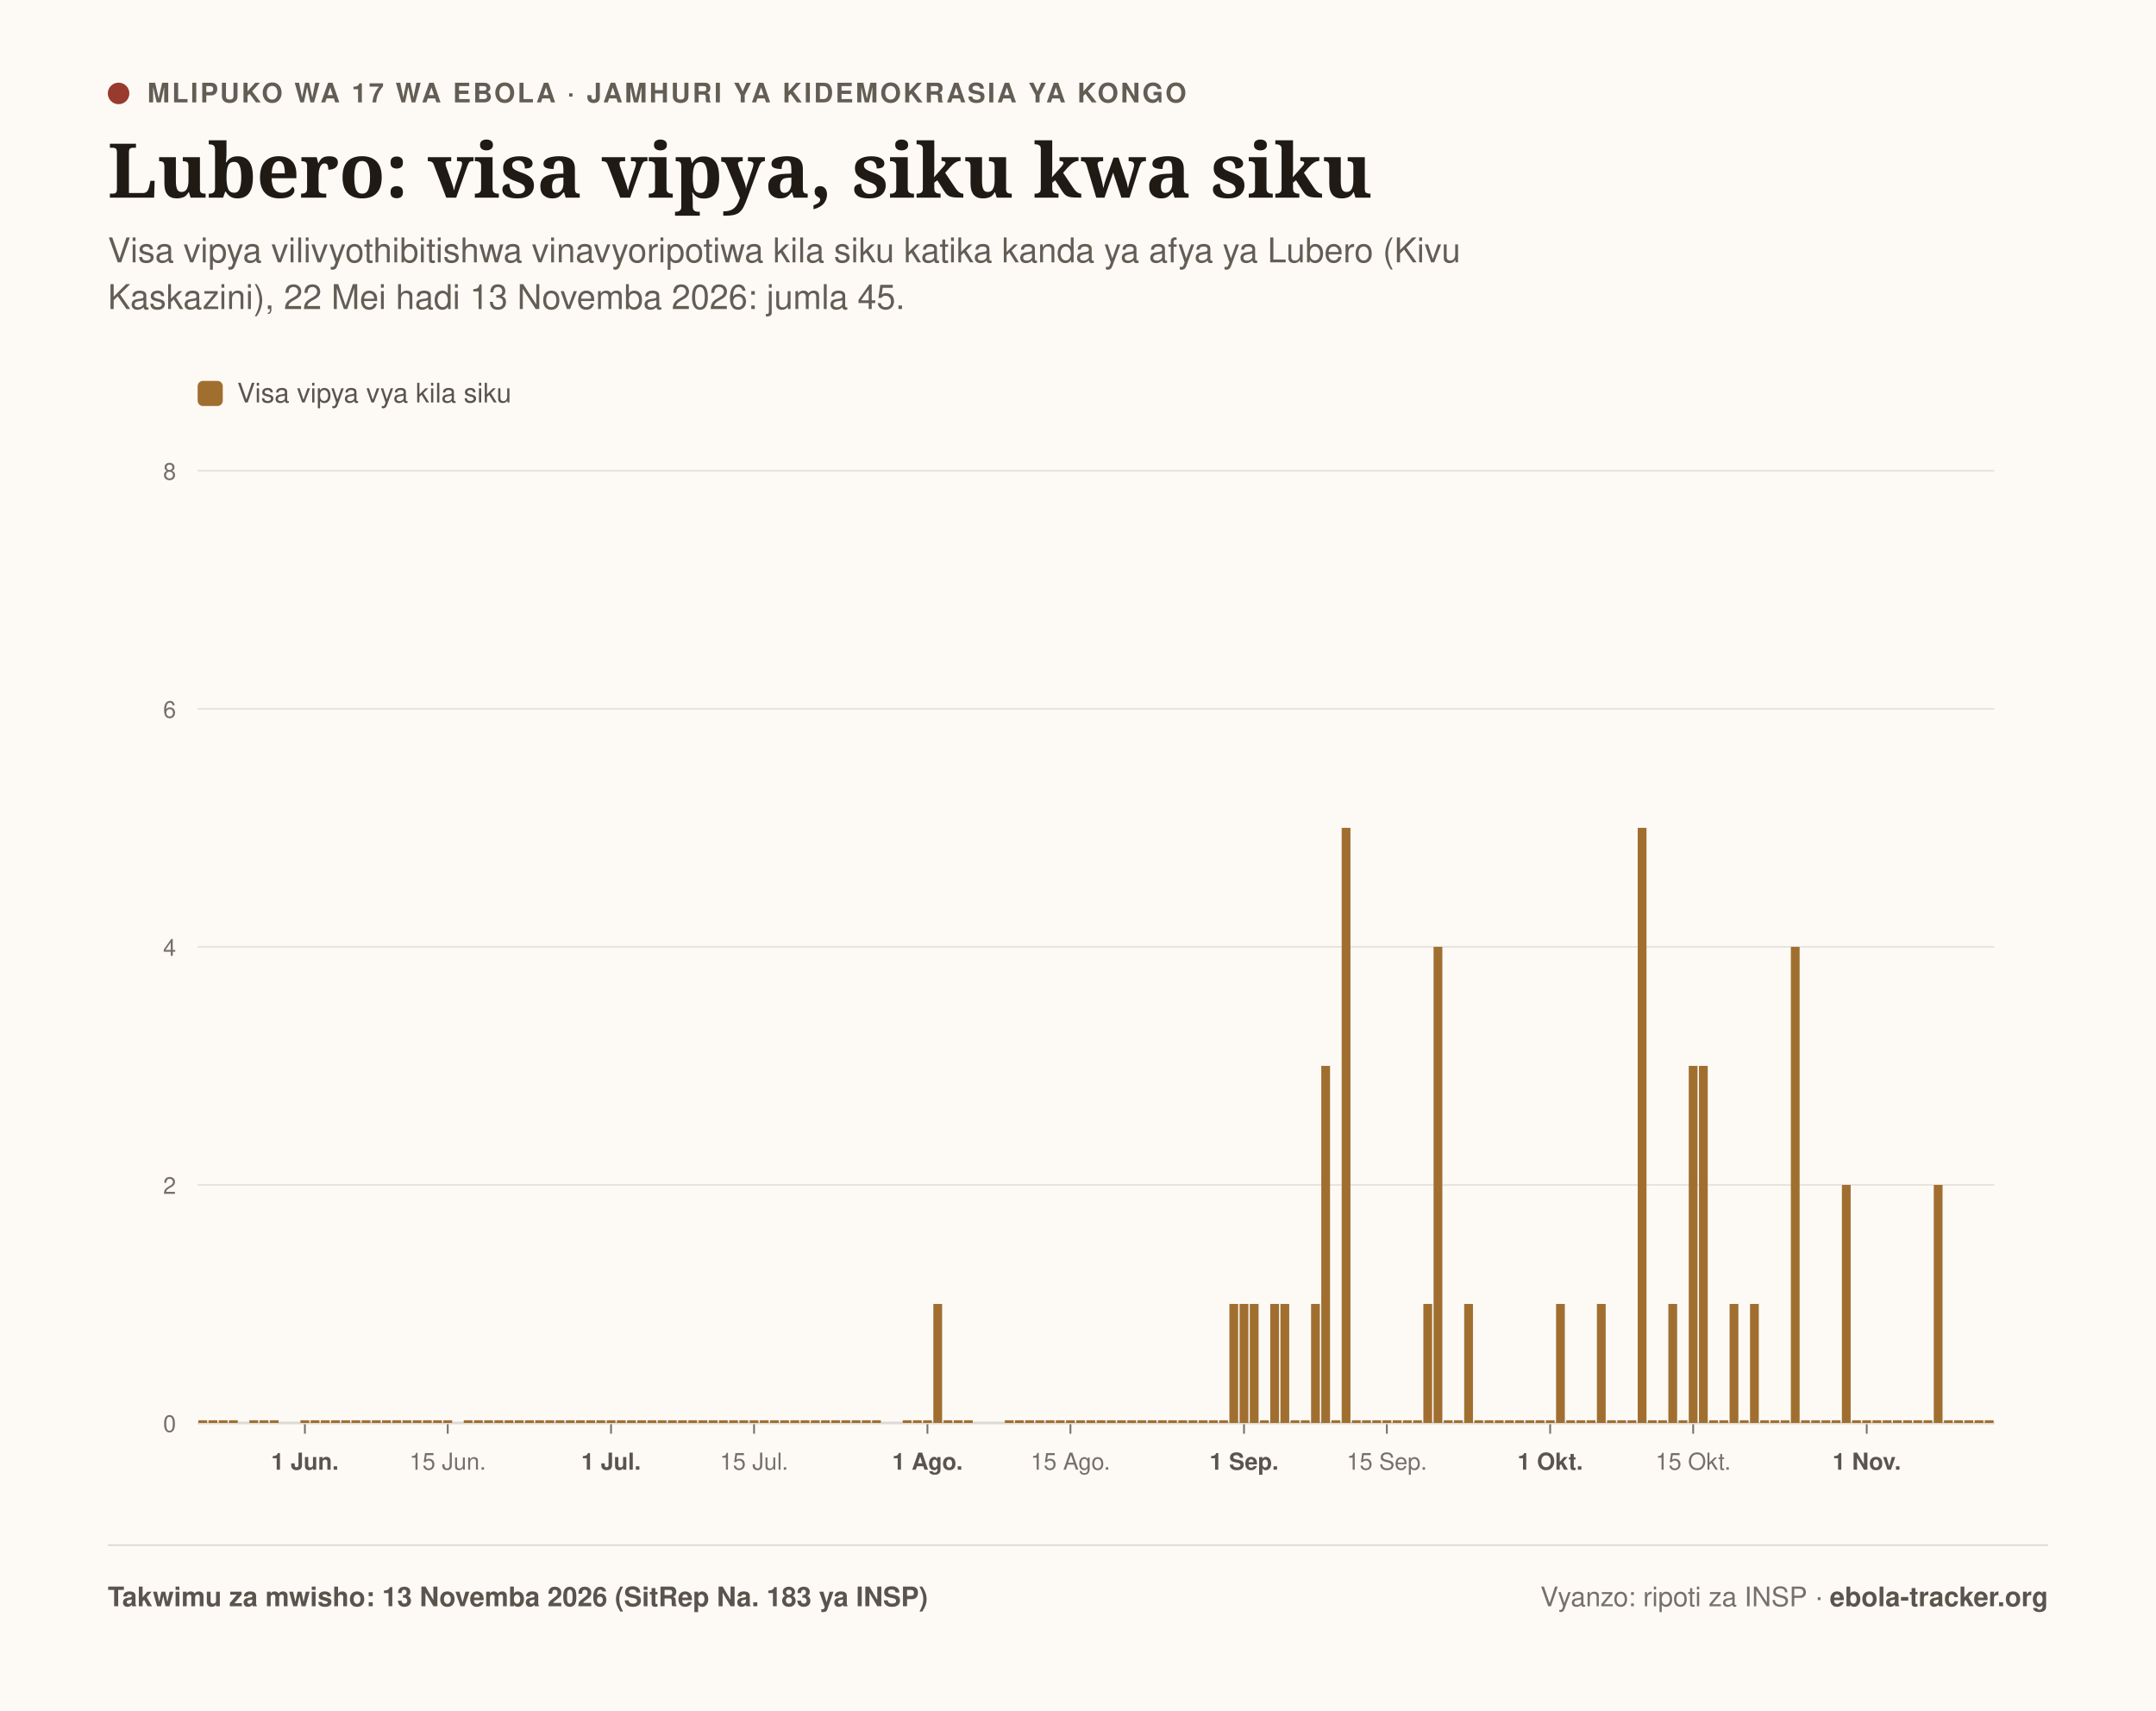
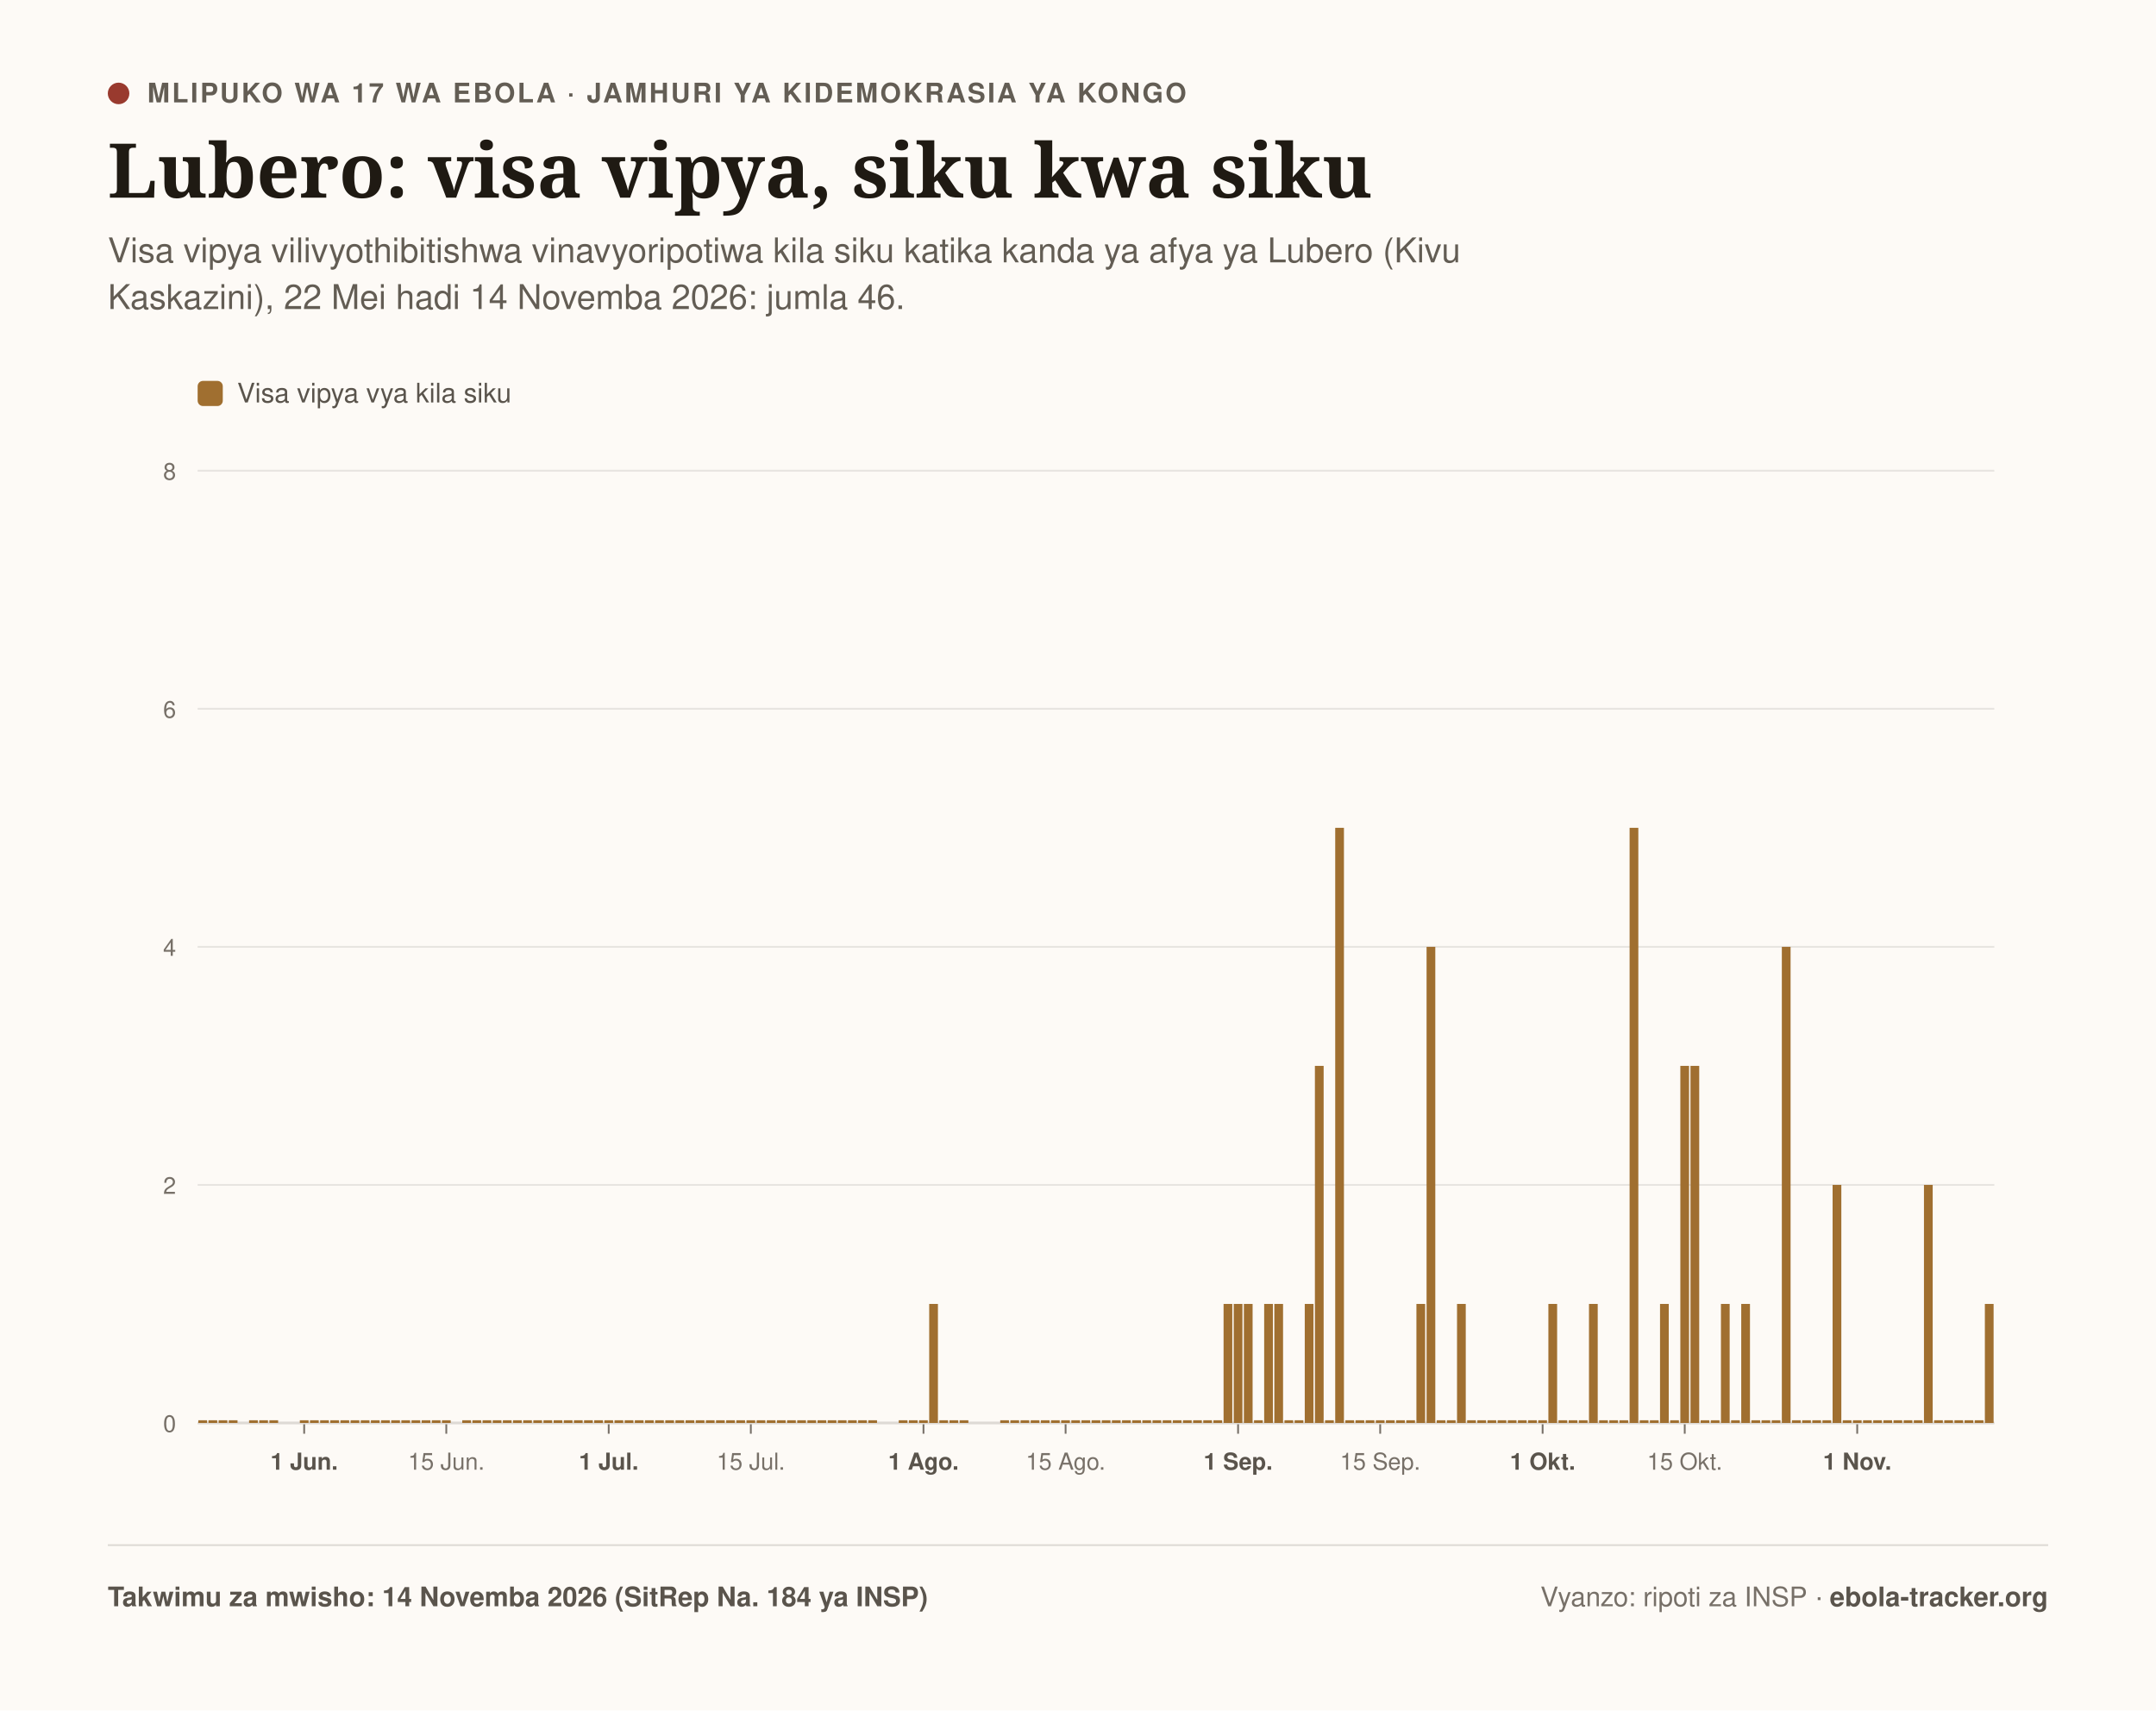
- <svg xmlns="http://www.w3.org/2000/svg" viewBox="0 0 1200 952" role="img" aria-label="Lubero: visa vipya, siku kwa siku. Visa vipya vilivyothibitishwa vinavyoripotiwa kila siku katika kanda ya afya ya Lubero (Kivu Kaskazini), 22 Mei hadi 13 Novemba 2026: jumla 45.">
+ <svg xmlns="http://www.w3.org/2000/svg" viewBox="0 0 1200 952" role="img" aria-label="Lubero: visa vipya, siku kwa siku. Visa vipya vilivyothibitishwa vinavyoripotiwa kila siku katika kanda ya afya ya Lubero (Kivu Kaskazini), 22 Mei hadi 14 Novemba 2026: jumla 46.">
  <rect width="1200" height="952" fill="#FDFAF6" />
  <circle cx="66" cy="52" r="6" fill="#993A2E" />
  <text x="82.0" y="57.0" font-family="'Public Sans',Helvetica,Arial,sans-serif" font-size="15" font-weight="700" fill="#635D54" text-anchor="start" letter-spacing=".08em">MLIPUKO WA 17 WA EBOLA · JAMHURI YA KIDEMOKRASIA YA KONGO</text>
  <text x="60.0" y="110.0" font-family="'Source Serif 4',Georgia,serif" font-size="42" font-weight="600" fill="#1F1A13" text-anchor="start">Lubero: visa vipya, siku kwa siku</text>
  <text x="60.0" y="146.0" font-family="'Public Sans',Helvetica,Arial,sans-serif" font-size="19" font-weight="400" fill="#635D54" text-anchor="start">Visa vipya vilivyothibitishwa vinavyoripotiwa kila siku katika kanda ya afya ya Lubero (Kivu</text>
-   <text x="60.0" y="172.0" font-family="'Public Sans',Helvetica,Arial,sans-serif" font-size="19" font-weight="400" fill="#635D54" text-anchor="start">Kaskazini), 22 Mei hadi 13 Novemba 2026: jumla 45.</text>
+   <text x="60.0" y="172.0" font-family="'Public Sans',Helvetica,Arial,sans-serif" font-size="19" font-weight="400" fill="#635D54" text-anchor="start">Kaskazini), 22 Mei hadi 14 Novemba 2026: jumla 46.</text>
  <rect x="110" y="212" width="14" height="14" rx="3" fill="#A06F30" />
  <text x="132.0" y="224.0" font-family="'Public Sans',Helvetica,Arial,sans-serif" font-size="15" font-weight="400" fill="#5A544C" text-anchor="start">Visa vipya vya kila siku</text>
  <line x1="110" x2="1110" y1="792.0" y2="792.0" stroke="#E7E4E0" />
  <text x="98.0" y="797.0" font-family="'Public Sans',Helvetica,Arial,sans-serif" font-size="13" font-weight="400" fill="#777068" text-anchor="end">0</text>
  <line x1="110" x2="1110" y1="659.5" y2="659.5" stroke="#E7E4E0" />
  <text x="98.0" y="664.5" font-family="'Public Sans',Helvetica,Arial,sans-serif" font-size="13" font-weight="400" fill="#777068" text-anchor="end">2</text>
  <line x1="110" x2="1110" y1="527.0" y2="527.0" stroke="#E7E4E0" />
  <text x="98.0" y="532.0" font-family="'Public Sans',Helvetica,Arial,sans-serif" font-size="13" font-weight="400" fill="#777068" text-anchor="end">4</text>
  <line x1="110" x2="1110" y1="394.5" y2="394.5" stroke="#E7E4E0" />
  <text x="98.0" y="399.5" font-family="'Public Sans',Helvetica,Arial,sans-serif" font-size="13" font-weight="400" fill="#777068" text-anchor="end">6</text>
  <line x1="110" x2="1110" y1="262.0" y2="262.0" stroke="#E7E4E0" />
  <text x="98.0" y="267.0" font-family="'Public Sans',Helvetica,Arial,sans-serif" font-size="13" font-weight="400" fill="#777068" text-anchor="end">8</text>
-   <line x1="169.7" x2="169.7" y1="792" y2="798" stroke="#777068" />
-   <text x="169.7" y="818.0" font-family="'Public Sans',Helvetica,Arial,sans-serif" font-size="13" font-weight="600" fill="#5A544C" text-anchor="middle">1 Jun.</text>
-   <line x1="249.2" x2="249.2" y1="792" y2="798" stroke="#777068" />
-   <text x="249.2" y="818.0" font-family="'Public Sans',Helvetica,Arial,sans-serif" font-size="13" font-weight="400" fill="#777068" text-anchor="middle">15 Jun.</text>
-   <line x1="340.1" x2="340.1" y1="792" y2="798" stroke="#777068" />
-   <text x="340.1" y="818.0" font-family="'Public Sans',Helvetica,Arial,sans-serif" font-size="13" font-weight="600" fill="#5A544C" text-anchor="middle">1 Jul.</text>
-   <line x1="419.7" x2="419.7" y1="792" y2="798" stroke="#777068" />
-   <text x="419.7" y="818.0" font-family="'Public Sans',Helvetica,Arial,sans-serif" font-size="13" font-weight="400" fill="#777068" text-anchor="middle">15 Jul.</text>
-   <line x1="516.2" x2="516.2" y1="792" y2="798" stroke="#777068" />
-   <text x="516.2" y="818.0" font-family="'Public Sans',Helvetica,Arial,sans-serif" font-size="13" font-weight="600" fill="#5A544C" text-anchor="middle">1 Ago.</text>
-   <line x1="595.8" x2="595.8" y1="792" y2="798" stroke="#777068" />
-   <text x="595.8" y="818.0" font-family="'Public Sans',Helvetica,Arial,sans-serif" font-size="13" font-weight="400" fill="#777068" text-anchor="middle">15 Ago.</text>
-   <line x1="692.4" x2="692.4" y1="792" y2="798" stroke="#777068" />
-   <text x="692.4" y="818.0" font-family="'Public Sans',Helvetica,Arial,sans-serif" font-size="13" font-weight="600" fill="#5A544C" text-anchor="middle">1 Sep.</text>
-   <line x1="771.9" x2="771.9" y1="792" y2="798" stroke="#777068" />
-   <text x="771.9" y="818.0" font-family="'Public Sans',Helvetica,Arial,sans-serif" font-size="13" font-weight="400" fill="#777068" text-anchor="middle">15 Sep.</text>
-   <line x1="862.8" x2="862.8" y1="792" y2="798" stroke="#777068" />
-   <text x="862.8" y="818.0" font-family="'Public Sans',Helvetica,Arial,sans-serif" font-size="13" font-weight="600" fill="#5A544C" text-anchor="middle">1 Okt.</text>
-   <line x1="942.4" x2="942.4" y1="792" y2="798" stroke="#777068" />
-   <text x="942.4" y="818.0" font-family="'Public Sans',Helvetica,Arial,sans-serif" font-size="13" font-weight="400" fill="#777068" text-anchor="middle">15 Okt.</text>
-   <line x1="1039.0" x2="1039.0" y1="792" y2="798" stroke="#777068" />
-   <text x="1039.0" y="818.0" font-family="'Public Sans',Helvetica,Arial,sans-serif" font-size="13" font-weight="600" fill="#5A544C" text-anchor="middle">1 Nov.</text>
+   <line x1="169.3" x2="169.3" y1="792" y2="798" stroke="#777068" />
+   <text x="169.3" y="818.0" font-family="'Public Sans',Helvetica,Arial,sans-serif" font-size="13" font-weight="600" fill="#5A544C" text-anchor="middle">1 Jun.</text>
+   <line x1="248.4" x2="248.4" y1="792" y2="798" stroke="#777068" />
+   <text x="248.4" y="818.0" font-family="'Public Sans',Helvetica,Arial,sans-serif" font-size="13" font-weight="400" fill="#777068" text-anchor="middle">15 Jun.</text>
+   <line x1="338.8" x2="338.8" y1="792" y2="798" stroke="#777068" />
+   <text x="338.8" y="818.0" font-family="'Public Sans',Helvetica,Arial,sans-serif" font-size="13" font-weight="600" fill="#5A544C" text-anchor="middle">1 Jul.</text>
+   <line x1="417.9" x2="417.9" y1="792" y2="798" stroke="#777068" />
+   <text x="417.9" y="818.0" font-family="'Public Sans',Helvetica,Arial,sans-serif" font-size="13" font-weight="400" fill="#777068" text-anchor="middle">15 Jul.</text>
+   <line x1="514.0" x2="514.0" y1="792" y2="798" stroke="#777068" />
+   <text x="514.0" y="818.0" font-family="'Public Sans',Helvetica,Arial,sans-serif" font-size="13" font-weight="600" fill="#5A544C" text-anchor="middle">1 Ago.</text>
+   <line x1="593.1" x2="593.1" y1="792" y2="798" stroke="#777068" />
+   <text x="593.1" y="818.0" font-family="'Public Sans',Helvetica,Arial,sans-serif" font-size="13" font-weight="400" fill="#777068" text-anchor="middle">15 Ago.</text>
+   <line x1="689.1" x2="689.1" y1="792" y2="798" stroke="#777068" />
+   <text x="689.1" y="818.0" font-family="'Public Sans',Helvetica,Arial,sans-serif" font-size="13" font-weight="600" fill="#5A544C" text-anchor="middle">1 Sep.</text>
+   <line x1="768.2" x2="768.2" y1="792" y2="798" stroke="#777068" />
+   <text x="768.2" y="818.0" font-family="'Public Sans',Helvetica,Arial,sans-serif" font-size="13" font-weight="400" fill="#777068" text-anchor="middle">15 Sep.</text>
+   <line x1="858.6" x2="858.6" y1="792" y2="798" stroke="#777068" />
+   <text x="858.6" y="818.0" font-family="'Public Sans',Helvetica,Arial,sans-serif" font-size="13" font-weight="600" fill="#5A544C" text-anchor="middle">1 Okt.</text>
+   <line x1="937.7" x2="937.7" y1="792" y2="798" stroke="#777068" />
+   <text x="937.7" y="818.0" font-family="'Public Sans',Helvetica,Arial,sans-serif" font-size="13" font-weight="400" fill="#777068" text-anchor="middle">15 Okt.</text>
+   <line x1="1033.7" x2="1033.7" y1="792" y2="798" stroke="#777068" />
+   <text x="1033.7" y="818.0" font-family="'Public Sans',Helvetica,Arial,sans-serif" font-size="13" font-weight="600" fill="#5A544C" text-anchor="middle">1 Nov.</text>
  <line x1="110" x2="1110" y1="792" y2="792" stroke="#DEDAD5" stroke-width="1.5" />
-   <rect x="110.40" y="790.50" width="4.89" height="1.50" fill="#A06F30" />
-   <rect x="116.08" y="790.50" width="4.89" height="1.50" fill="#A06F30" />
-   <rect x="121.76" y="790.50" width="4.89" height="1.50" fill="#A06F30" />
-   <rect x="127.44" y="790.50" width="4.89" height="1.50" fill="#A06F30" />
-   <rect x="138.81" y="790.50" width="4.89" height="1.50" fill="#A06F30" />
-   <rect x="144.49" y="790.50" width="4.89" height="1.50" fill="#A06F30" />
-   <rect x="150.17" y="790.50" width="4.89" height="1.50" fill="#A06F30" />
-   <rect x="167.22" y="790.50" width="4.89" height="1.50" fill="#A06F30" />
-   <rect x="172.90" y="790.50" width="4.89" height="1.50" fill="#A06F30" />
-   <rect x="178.58" y="790.50" width="4.89" height="1.50" fill="#A06F30" />
-   <rect x="184.26" y="790.50" width="4.89" height="1.50" fill="#A06F30" />
-   <rect x="189.94" y="790.50" width="4.89" height="1.50" fill="#A06F30" />
-   <rect x="195.62" y="790.50" width="4.89" height="1.50" fill="#A06F30" />
-   <rect x="201.31" y="790.50" width="4.89" height="1.50" fill="#A06F30" />
-   <rect x="206.99" y="790.50" width="4.89" height="1.50" fill="#A06F30" />
-   <rect x="212.67" y="790.50" width="4.89" height="1.50" fill="#A06F30" />
-   <rect x="218.35" y="790.50" width="4.89" height="1.50" fill="#A06F30" />
-   <rect x="224.03" y="790.50" width="4.89" height="1.50" fill="#A06F30" />
-   <rect x="229.72" y="790.50" width="4.89" height="1.50" fill="#A06F30" />
-   <rect x="235.40" y="790.50" width="4.89" height="1.50" fill="#A06F30" />
-   <rect x="241.08" y="790.50" width="4.89" height="1.50" fill="#A06F30" />
-   <rect x="246.76" y="790.50" width="4.89" height="1.50" fill="#A06F30" />
-   <rect x="258.12" y="790.50" width="4.89" height="1.50" fill="#A06F30" />
-   <rect x="263.81" y="790.50" width="4.89" height="1.50" fill="#A06F30" />
-   <rect x="269.49" y="790.50" width="4.89" height="1.50" fill="#A06F30" />
-   <rect x="275.17" y="790.50" width="4.89" height="1.50" fill="#A06F30" />
-   <rect x="280.85" y="790.50" width="4.89" height="1.50" fill="#A06F30" />
-   <rect x="286.53" y="790.50" width="4.89" height="1.50" fill="#A06F30" />
-   <rect x="292.22" y="790.50" width="4.89" height="1.50" fill="#A06F30" />
-   <rect x="297.90" y="790.50" width="4.89" height="1.50" fill="#A06F30" />
-   <rect x="303.58" y="790.50" width="4.89" height="1.50" fill="#A06F30" />
-   <rect x="309.26" y="790.50" width="4.89" height="1.50" fill="#A06F30" />
-   <rect x="314.94" y="790.50" width="4.89" height="1.50" fill="#A06F30" />
-   <rect x="320.62" y="790.50" width="4.89" height="1.50" fill="#A06F30" />
-   <rect x="326.31" y="790.50" width="4.89" height="1.50" fill="#A06F30" />
-   <rect x="331.99" y="790.50" width="4.89" height="1.50" fill="#A06F30" />
-   <rect x="337.67" y="790.50" width="4.89" height="1.50" fill="#A06F30" />
-   <rect x="343.35" y="790.50" width="4.89" height="1.50" fill="#A06F30" />
-   <rect x="349.03" y="790.50" width="4.89" height="1.50" fill="#A06F30" />
-   <rect x="354.72" y="790.50" width="4.89" height="1.50" fill="#A06F30" />
-   <rect x="360.40" y="790.50" width="4.89" height="1.50" fill="#A06F30" />
-   <rect x="366.08" y="790.50" width="4.89" height="1.50" fill="#A06F30" />
-   <rect x="371.76" y="790.50" width="4.89" height="1.50" fill="#A06F30" />
-   <rect x="377.44" y="790.50" width="4.89" height="1.50" fill="#A06F30" />
-   <rect x="383.12" y="790.50" width="4.89" height="1.50" fill="#A06F30" />
-   <rect x="388.81" y="790.50" width="4.89" height="1.50" fill="#A06F30" />
-   <rect x="394.49" y="790.50" width="4.89" height="1.50" fill="#A06F30" />
-   <rect x="400.17" y="790.50" width="4.89" height="1.50" fill="#A06F30" />
-   <rect x="405.85" y="790.50" width="4.89" height="1.50" fill="#A06F30" />
-   <rect x="411.53" y="790.50" width="4.89" height="1.50" fill="#A06F30" />
-   <rect x="417.22" y="790.50" width="4.89" height="1.50" fill="#A06F30" />
-   <rect x="422.90" y="790.50" width="4.89" height="1.50" fill="#A06F30" />
-   <rect x="428.58" y="790.50" width="4.89" height="1.50" fill="#A06F30" />
-   <rect x="434.26" y="790.50" width="4.89" height="1.50" fill="#A06F30" />
-   <rect x="439.94" y="790.50" width="4.89" height="1.50" fill="#A06F30" />
-   <rect x="445.62" y="790.50" width="4.89" height="1.50" fill="#A06F30" />
-   <rect x="451.31" y="790.50" width="4.89" height="1.50" fill="#A06F30" />
-   <rect x="456.99" y="790.50" width="4.89" height="1.50" fill="#A06F30" />
-   <rect x="462.67" y="790.50" width="4.89" height="1.50" fill="#A06F30" />
-   <rect x="468.35" y="790.50" width="4.89" height="1.50" fill="#A06F30" />
-   <rect x="474.03" y="790.50" width="4.89" height="1.50" fill="#A06F30" />
-   <rect x="479.72" y="790.50" width="4.89" height="1.50" fill="#A06F30" />
-   <rect x="485.40" y="790.50" width="4.89" height="1.50" fill="#A06F30" />
-   <rect x="502.44" y="790.50" width="4.89" height="1.50" fill="#A06F30" />
-   <rect x="508.12" y="790.50" width="4.89" height="1.50" fill="#A06F30" />
-   <rect x="513.81" y="790.50" width="4.89" height="1.50" fill="#A06F30" />
-   <rect x="519.49" y="725.75" width="4.89" height="66.25" fill="#A06F30" />
-   <rect x="525.17" y="790.50" width="4.89" height="1.50" fill="#A06F30" />
-   <rect x="530.85" y="790.50" width="4.89" height="1.50" fill="#A06F30" />
-   <rect x="536.53" y="790.50" width="4.89" height="1.50" fill="#A06F30" />
-   <rect x="559.26" y="790.50" width="4.89" height="1.50" fill="#A06F30" />
-   <rect x="564.94" y="790.50" width="4.89" height="1.50" fill="#A06F30" />
-   <rect x="570.62" y="790.50" width="4.89" height="1.50" fill="#A06F30" />
-   <rect x="576.31" y="790.50" width="4.89" height="1.50" fill="#A06F30" />
-   <rect x="581.99" y="790.50" width="4.89" height="1.50" fill="#A06F30" />
-   <rect x="587.67" y="790.50" width="4.89" height="1.50" fill="#A06F30" />
-   <rect x="593.35" y="790.50" width="4.89" height="1.50" fill="#A06F30" />
-   <rect x="599.03" y="790.50" width="4.89" height="1.50" fill="#A06F30" />
-   <rect x="604.72" y="790.50" width="4.89" height="1.50" fill="#A06F30" />
-   <rect x="610.40" y="790.50" width="4.89" height="1.50" fill="#A06F30" />
-   <rect x="616.08" y="790.50" width="4.89" height="1.50" fill="#A06F30" />
-   <rect x="621.76" y="790.50" width="4.89" height="1.50" fill="#A06F30" />
-   <rect x="627.44" y="790.50" width="4.89" height="1.50" fill="#A06F30" />
-   <rect x="633.12" y="790.50" width="4.89" height="1.50" fill="#A06F30" />
-   <rect x="638.81" y="790.50" width="4.89" height="1.50" fill="#A06F30" />
-   <rect x="644.49" y="790.50" width="4.89" height="1.50" fill="#A06F30" />
-   <rect x="650.17" y="790.50" width="4.89" height="1.50" fill="#A06F30" />
-   <rect x="655.85" y="790.50" width="4.89" height="1.50" fill="#A06F30" />
-   <rect x="661.53" y="790.50" width="4.89" height="1.50" fill="#A06F30" />
-   <rect x="667.22" y="790.50" width="4.89" height="1.50" fill="#A06F30" />
-   <rect x="672.90" y="790.50" width="4.89" height="1.50" fill="#A06F30" />
-   <rect x="678.58" y="790.50" width="4.89" height="1.50" fill="#A06F30" />
-   <rect x="684.26" y="725.75" width="4.89" height="66.25" fill="#A06F30" />
-   <rect x="689.94" y="725.75" width="4.89" height="66.25" fill="#A06F30" />
-   <rect x="695.62" y="725.75" width="4.89" height="66.25" fill="#A06F30" />
-   <rect x="701.31" y="790.50" width="4.89" height="1.50" fill="#A06F30" />
-   <rect x="706.99" y="725.75" width="4.89" height="66.25" fill="#A06F30" />
-   <rect x="712.67" y="725.75" width="4.89" height="66.25" fill="#A06F30" />
-   <rect x="718.35" y="790.50" width="4.89" height="1.50" fill="#A06F30" />
-   <rect x="724.03" y="790.50" width="4.89" height="1.50" fill="#A06F30" />
-   <rect x="729.72" y="725.75" width="4.89" height="66.25" fill="#A06F30" />
-   <rect x="735.40" y="593.25" width="4.89" height="198.75" fill="#A06F30" />
-   <rect x="741.08" y="790.50" width="4.89" height="1.50" fill="#A06F30" />
-   <rect x="746.76" y="460.75" width="4.89" height="331.25" fill="#A06F30" />
-   <rect x="752.44" y="790.50" width="4.89" height="1.50" fill="#A06F30" />
-   <rect x="758.12" y="790.50" width="4.89" height="1.50" fill="#A06F30" />
-   <rect x="763.81" y="790.50" width="4.89" height="1.50" fill="#A06F30" />
-   <rect x="769.49" y="790.50" width="4.89" height="1.50" fill="#A06F30" />
-   <rect x="775.17" y="790.50" width="4.89" height="1.50" fill="#A06F30" />
-   <rect x="780.85" y="790.50" width="4.89" height="1.50" fill="#A06F30" />
-   <rect x="786.53" y="790.50" width="4.89" height="1.50" fill="#A06F30" />
-   <rect x="792.22" y="725.75" width="4.89" height="66.25" fill="#A06F30" />
-   <rect x="797.90" y="527.00" width="4.89" height="265.00" fill="#A06F30" />
-   <rect x="803.58" y="790.50" width="4.89" height="1.50" fill="#A06F30" />
-   <rect x="809.26" y="790.50" width="4.89" height="1.50" fill="#A06F30" />
-   <rect x="814.94" y="725.75" width="4.89" height="66.25" fill="#A06F30" />
-   <rect x="820.62" y="790.50" width="4.89" height="1.50" fill="#A06F30" />
-   <rect x="826.31" y="790.50" width="4.89" height="1.50" fill="#A06F30" />
-   <rect x="831.99" y="790.50" width="4.89" height="1.50" fill="#A06F30" />
-   <rect x="837.67" y="790.50" width="4.89" height="1.50" fill="#A06F30" />
-   <rect x="843.35" y="790.50" width="4.89" height="1.50" fill="#A06F30" />
-   <rect x="849.03" y="790.50" width="4.89" height="1.50" fill="#A06F30" />
-   <rect x="854.72" y="790.50" width="4.89" height="1.50" fill="#A06F30" />
-   <rect x="860.40" y="790.50" width="4.89" height="1.50" fill="#A06F30" />
-   <rect x="866.08" y="725.75" width="4.89" height="66.25" fill="#A06F30" />
-   <rect x="871.76" y="790.50" width="4.89" height="1.50" fill="#A06F30" />
-   <rect x="877.44" y="790.50" width="4.89" height="1.50" fill="#A06F30" />
-   <rect x="883.12" y="790.50" width="4.89" height="1.50" fill="#A06F30" />
-   <rect x="888.81" y="725.75" width="4.89" height="66.25" fill="#A06F30" />
-   <rect x="894.49" y="790.50" width="4.89" height="1.50" fill="#A06F30" />
-   <rect x="900.17" y="790.50" width="4.89" height="1.50" fill="#A06F30" />
-   <rect x="905.85" y="790.50" width="4.89" height="1.50" fill="#A06F30" />
-   <rect x="911.53" y="460.75" width="4.89" height="331.25" fill="#A06F30" />
-   <rect x="917.22" y="790.50" width="4.89" height="1.50" fill="#A06F30" />
-   <rect x="922.90" y="790.50" width="4.89" height="1.50" fill="#A06F30" />
-   <rect x="928.58" y="725.75" width="4.89" height="66.25" fill="#A06F30" />
-   <rect x="934.26" y="790.50" width="4.89" height="1.50" fill="#A06F30" />
-   <rect x="939.94" y="593.25" width="4.89" height="198.75" fill="#A06F30" />
-   <rect x="945.62" y="593.25" width="4.89" height="198.75" fill="#A06F30" />
-   <rect x="951.31" y="790.50" width="4.89" height="1.50" fill="#A06F30" />
-   <rect x="956.99" y="790.50" width="4.89" height="1.50" fill="#A06F30" />
-   <rect x="962.67" y="725.75" width="4.89" height="66.25" fill="#A06F30" />
-   <rect x="968.35" y="790.50" width="4.89" height="1.50" fill="#A06F30" />
-   <rect x="974.03" y="725.75" width="4.89" height="66.25" fill="#A06F30" />
-   <rect x="979.72" y="790.50" width="4.89" height="1.50" fill="#A06F30" />
-   <rect x="985.40" y="790.50" width="4.89" height="1.50" fill="#A06F30" />
-   <rect x="991.08" y="790.50" width="4.89" height="1.50" fill="#A06F30" />
-   <rect x="996.76" y="527.00" width="4.89" height="265.00" fill="#A06F30" />
-   <rect x="1002.44" y="790.50" width="4.89" height="1.50" fill="#A06F30" />
-   <rect x="1008.12" y="790.50" width="4.89" height="1.50" fill="#A06F30" />
-   <rect x="1013.81" y="790.50" width="4.89" height="1.50" fill="#A06F30" />
-   <rect x="1019.49" y="790.50" width="4.89" height="1.50" fill="#A06F30" />
-   <rect x="1025.17" y="659.50" width="4.89" height="132.50" fill="#A06F30" />
-   <rect x="1030.85" y="790.50" width="4.89" height="1.50" fill="#A06F30" />
-   <rect x="1036.53" y="790.50" width="4.89" height="1.50" fill="#A06F30" />
-   <rect x="1042.22" y="790.50" width="4.89" height="1.50" fill="#A06F30" />
-   <rect x="1047.90" y="790.50" width="4.89" height="1.50" fill="#A06F30" />
-   <rect x="1053.58" y="790.50" width="4.89" height="1.50" fill="#A06F30" />
-   <rect x="1059.26" y="790.50" width="4.89" height="1.50" fill="#A06F30" />
-   <rect x="1064.94" y="790.50" width="4.89" height="1.50" fill="#A06F30" />
-   <rect x="1070.62" y="790.50" width="4.89" height="1.50" fill="#A06F30" />
-   <rect x="1076.31" y="659.50" width="4.89" height="132.50" fill="#A06F30" />
-   <rect x="1081.99" y="790.50" width="4.89" height="1.50" fill="#A06F30" />
-   <rect x="1087.67" y="790.50" width="4.89" height="1.50" fill="#A06F30" />
-   <rect x="1093.35" y="790.50" width="4.89" height="1.50" fill="#A06F30" />
-   <rect x="1099.03" y="790.50" width="4.89" height="1.50" fill="#A06F30" />
-   <rect x="1104.72" y="790.50" width="4.89" height="1.50" fill="#A06F30" />
+   <rect x="110.40" y="790.50" width="4.86" height="1.50" fill="#A06F30" />
+   <rect x="116.05" y="790.50" width="4.86" height="1.50" fill="#A06F30" />
+   <rect x="121.69" y="790.50" width="4.86" height="1.50" fill="#A06F30" />
+   <rect x="127.34" y="790.50" width="4.86" height="1.50" fill="#A06F30" />
+   <rect x="138.64" y="790.50" width="4.86" height="1.50" fill="#A06F30" />
+   <rect x="144.29" y="790.50" width="4.86" height="1.50" fill="#A06F30" />
+   <rect x="149.94" y="790.50" width="4.86" height="1.50" fill="#A06F30" />
+   <rect x="166.89" y="790.50" width="4.86" height="1.50" fill="#A06F30" />
+   <rect x="172.54" y="790.50" width="4.86" height="1.50" fill="#A06F30" />
+   <rect x="178.19" y="790.50" width="4.86" height="1.50" fill="#A06F30" />
+   <rect x="183.84" y="790.50" width="4.86" height="1.50" fill="#A06F30" />
+   <rect x="189.49" y="790.50" width="4.86" height="1.50" fill="#A06F30" />
+   <rect x="195.14" y="790.50" width="4.86" height="1.50" fill="#A06F30" />
+   <rect x="200.79" y="790.50" width="4.86" height="1.50" fill="#A06F30" />
+   <rect x="206.44" y="790.50" width="4.86" height="1.50" fill="#A06F30" />
+   <rect x="212.09" y="790.50" width="4.86" height="1.50" fill="#A06F30" />
+   <rect x="217.74" y="790.50" width="4.86" height="1.50" fill="#A06F30" />
+   <rect x="223.39" y="790.50" width="4.86" height="1.50" fill="#A06F30" />
+   <rect x="229.04" y="790.50" width="4.86" height="1.50" fill="#A06F30" />
+   <rect x="234.69" y="790.50" width="4.86" height="1.50" fill="#A06F30" />
+   <rect x="240.34" y="790.50" width="4.86" height="1.50" fill="#A06F30" />
+   <rect x="245.99" y="790.50" width="4.86" height="1.50" fill="#A06F30" />
+   <rect x="257.29" y="790.50" width="4.86" height="1.50" fill="#A06F30" />
+   <rect x="262.94" y="790.50" width="4.86" height="1.50" fill="#A06F30" />
+   <rect x="268.59" y="790.50" width="4.86" height="1.50" fill="#A06F30" />
+   <rect x="274.24" y="790.50" width="4.86" height="1.50" fill="#A06F30" />
+   <rect x="279.89" y="790.50" width="4.86" height="1.50" fill="#A06F30" />
+   <rect x="285.54" y="790.50" width="4.86" height="1.50" fill="#A06F30" />
+   <rect x="291.19" y="790.50" width="4.86" height="1.50" fill="#A06F30" />
+   <rect x="296.84" y="790.50" width="4.86" height="1.50" fill="#A06F30" />
+   <rect x="302.49" y="790.50" width="4.86" height="1.50" fill="#A06F30" />
+   <rect x="308.14" y="790.50" width="4.86" height="1.50" fill="#A06F30" />
+   <rect x="313.79" y="790.50" width="4.86" height="1.50" fill="#A06F30" />
+   <rect x="319.44" y="790.50" width="4.86" height="1.50" fill="#A06F30" />
+   <rect x="325.08" y="790.50" width="4.86" height="1.50" fill="#A06F30" />
+   <rect x="330.73" y="790.50" width="4.86" height="1.50" fill="#A06F30" />
+   <rect x="336.38" y="790.50" width="4.86" height="1.50" fill="#A06F30" />
+   <rect x="342.03" y="790.50" width="4.86" height="1.50" fill="#A06F30" />
+   <rect x="347.68" y="790.50" width="4.86" height="1.50" fill="#A06F30" />
+   <rect x="353.33" y="790.50" width="4.86" height="1.50" fill="#A06F30" />
+   <rect x="358.98" y="790.50" width="4.86" height="1.50" fill="#A06F30" />
+   <rect x="364.63" y="790.50" width="4.86" height="1.50" fill="#A06F30" />
+   <rect x="370.28" y="790.50" width="4.86" height="1.50" fill="#A06F30" />
+   <rect x="375.93" y="790.50" width="4.86" height="1.50" fill="#A06F30" />
+   <rect x="381.58" y="790.50" width="4.86" height="1.50" fill="#A06F30" />
+   <rect x="387.23" y="790.50" width="4.86" height="1.50" fill="#A06F30" />
+   <rect x="392.88" y="790.50" width="4.86" height="1.50" fill="#A06F30" />
+   <rect x="398.53" y="790.50" width="4.86" height="1.50" fill="#A06F30" />
+   <rect x="404.18" y="790.50" width="4.86" height="1.50" fill="#A06F30" />
+   <rect x="409.83" y="790.50" width="4.86" height="1.50" fill="#A06F30" />
+   <rect x="415.48" y="790.50" width="4.86" height="1.50" fill="#A06F30" />
+   <rect x="421.13" y="790.50" width="4.86" height="1.50" fill="#A06F30" />
+   <rect x="426.78" y="790.50" width="4.86" height="1.50" fill="#A06F30" />
+   <rect x="432.43" y="790.50" width="4.86" height="1.50" fill="#A06F30" />
+   <rect x="438.08" y="790.50" width="4.86" height="1.50" fill="#A06F30" />
+   <rect x="443.73" y="790.50" width="4.86" height="1.50" fill="#A06F30" />
+   <rect x="449.38" y="790.50" width="4.86" height="1.50" fill="#A06F30" />
+   <rect x="455.03" y="790.50" width="4.86" height="1.50" fill="#A06F30" />
+   <rect x="460.68" y="790.50" width="4.86" height="1.50" fill="#A06F30" />
+   <rect x="466.33" y="790.50" width="4.86" height="1.50" fill="#A06F30" />
+   <rect x="471.98" y="790.50" width="4.86" height="1.50" fill="#A06F30" />
+   <rect x="477.63" y="790.50" width="4.86" height="1.50" fill="#A06F30" />
+   <rect x="483.28" y="790.50" width="4.86" height="1.50" fill="#A06F30" />
+   <rect x="500.23" y="790.50" width="4.86" height="1.50" fill="#A06F30" />
+   <rect x="505.88" y="790.50" width="4.86" height="1.50" fill="#A06F30" />
+   <rect x="511.53" y="790.50" width="4.86" height="1.50" fill="#A06F30" />
+   <rect x="517.18" y="725.75" width="4.86" height="66.25" fill="#A06F30" />
+   <rect x="522.82" y="790.50" width="4.86" height="1.50" fill="#A06F30" />
+   <rect x="528.47" y="790.50" width="4.86" height="1.50" fill="#A06F30" />
+   <rect x="534.12" y="790.50" width="4.86" height="1.50" fill="#A06F30" />
+   <rect x="556.72" y="790.50" width="4.86" height="1.50" fill="#A06F30" />
+   <rect x="562.37" y="790.50" width="4.86" height="1.50" fill="#A06F30" />
+   <rect x="568.02" y="790.50" width="4.86" height="1.50" fill="#A06F30" />
+   <rect x="573.67" y="790.50" width="4.86" height="1.50" fill="#A06F30" />
+   <rect x="579.32" y="790.50" width="4.86" height="1.50" fill="#A06F30" />
+   <rect x="584.97" y="790.50" width="4.86" height="1.50" fill="#A06F30" />
+   <rect x="590.62" y="790.50" width="4.86" height="1.50" fill="#A06F30" />
+   <rect x="596.27" y="790.50" width="4.86" height="1.50" fill="#A06F30" />
+   <rect x="601.92" y="790.50" width="4.86" height="1.50" fill="#A06F30" />
+   <rect x="607.57" y="790.50" width="4.86" height="1.50" fill="#A06F30" />
+   <rect x="613.22" y="790.50" width="4.86" height="1.50" fill="#A06F30" />
+   <rect x="618.87" y="790.50" width="4.86" height="1.50" fill="#A06F30" />
+   <rect x="624.52" y="790.50" width="4.86" height="1.50" fill="#A06F30" />
+   <rect x="630.17" y="790.50" width="4.86" height="1.50" fill="#A06F30" />
+   <rect x="635.82" y="790.50" width="4.86" height="1.50" fill="#A06F30" />
+   <rect x="641.47" y="790.50" width="4.86" height="1.50" fill="#A06F30" />
+   <rect x="647.12" y="790.50" width="4.86" height="1.50" fill="#A06F30" />
+   <rect x="652.77" y="790.50" width="4.86" height="1.50" fill="#A06F30" />
+   <rect x="658.42" y="790.50" width="4.86" height="1.50" fill="#A06F30" />
+   <rect x="664.07" y="790.50" width="4.86" height="1.50" fill="#A06F30" />
+   <rect x="669.72" y="790.50" width="4.86" height="1.50" fill="#A06F30" />
+   <rect x="675.37" y="790.50" width="4.86" height="1.50" fill="#A06F30" />
+   <rect x="681.02" y="725.75" width="4.86" height="66.25" fill="#A06F30" />
+   <rect x="686.67" y="725.75" width="4.86" height="66.25" fill="#A06F30" />
+   <rect x="692.32" y="725.75" width="4.86" height="66.25" fill="#A06F30" />
+   <rect x="697.97" y="790.50" width="4.86" height="1.50" fill="#A06F30" />
+   <rect x="703.62" y="725.75" width="4.86" height="66.25" fill="#A06F30" />
+   <rect x="709.27" y="725.75" width="4.86" height="66.25" fill="#A06F30" />
+   <rect x="714.92" y="790.50" width="4.86" height="1.50" fill="#A06F30" />
+   <rect x="720.56" y="790.50" width="4.86" height="1.50" fill="#A06F30" />
+   <rect x="726.21" y="725.75" width="4.86" height="66.25" fill="#A06F30" />
+   <rect x="731.86" y="593.25" width="4.86" height="198.75" fill="#A06F30" />
+   <rect x="737.51" y="790.50" width="4.86" height="1.50" fill="#A06F30" />
+   <rect x="743.16" y="460.75" width="4.86" height="331.25" fill="#A06F30" />
+   <rect x="748.81" y="790.50" width="4.86" height="1.50" fill="#A06F30" />
+   <rect x="754.46" y="790.50" width="4.86" height="1.50" fill="#A06F30" />
+   <rect x="760.11" y="790.50" width="4.86" height="1.50" fill="#A06F30" />
+   <rect x="765.76" y="790.50" width="4.86" height="1.50" fill="#A06F30" />
+   <rect x="771.41" y="790.50" width="4.86" height="1.50" fill="#A06F30" />
+   <rect x="777.06" y="790.50" width="4.86" height="1.50" fill="#A06F30" />
+   <rect x="782.71" y="790.50" width="4.86" height="1.50" fill="#A06F30" />
+   <rect x="788.36" y="725.75" width="4.86" height="66.25" fill="#A06F30" />
+   <rect x="794.01" y="527.00" width="4.86" height="265.00" fill="#A06F30" />
+   <rect x="799.66" y="790.50" width="4.86" height="1.50" fill="#A06F30" />
+   <rect x="805.31" y="790.50" width="4.86" height="1.50" fill="#A06F30" />
+   <rect x="810.96" y="725.75" width="4.86" height="66.25" fill="#A06F30" />
+   <rect x="816.61" y="790.50" width="4.86" height="1.50" fill="#A06F30" />
+   <rect x="822.26" y="790.50" width="4.86" height="1.50" fill="#A06F30" />
+   <rect x="827.91" y="790.50" width="4.86" height="1.50" fill="#A06F30" />
+   <rect x="833.56" y="790.50" width="4.86" height="1.50" fill="#A06F30" />
+   <rect x="839.21" y="790.50" width="4.86" height="1.50" fill="#A06F30" />
+   <rect x="844.86" y="790.50" width="4.86" height="1.50" fill="#A06F30" />
+   <rect x="850.51" y="790.50" width="4.86" height="1.50" fill="#A06F30" />
+   <rect x="856.16" y="790.50" width="4.86" height="1.50" fill="#A06F30" />
+   <rect x="861.81" y="725.75" width="4.86" height="66.25" fill="#A06F30" />
+   <rect x="867.46" y="790.50" width="4.86" height="1.50" fill="#A06F30" />
+   <rect x="873.11" y="790.50" width="4.86" height="1.50" fill="#A06F30" />
+   <rect x="878.76" y="790.50" width="4.86" height="1.50" fill="#A06F30" />
+   <rect x="884.41" y="725.75" width="4.86" height="66.25" fill="#A06F30" />
+   <rect x="890.06" y="790.50" width="4.86" height="1.50" fill="#A06F30" />
+   <rect x="895.71" y="790.50" width="4.86" height="1.50" fill="#A06F30" />
+   <rect x="901.36" y="790.50" width="4.86" height="1.50" fill="#A06F30" />
+   <rect x="907.01" y="460.75" width="4.86" height="331.25" fill="#A06F30" />
+   <rect x="912.66" y="790.50" width="4.86" height="1.50" fill="#A06F30" />
+   <rect x="918.31" y="790.50" width="4.86" height="1.50" fill="#A06F30" />
+   <rect x="923.95" y="725.75" width="4.86" height="66.25" fill="#A06F30" />
+   <rect x="929.60" y="790.50" width="4.86" height="1.50" fill="#A06F30" />
+   <rect x="935.25" y="593.25" width="4.86" height="198.75" fill="#A06F30" />
+   <rect x="940.90" y="593.25" width="4.86" height="198.75" fill="#A06F30" />
+   <rect x="946.55" y="790.50" width="4.86" height="1.50" fill="#A06F30" />
+   <rect x="952.20" y="790.50" width="4.86" height="1.50" fill="#A06F30" />
+   <rect x="957.85" y="725.75" width="4.86" height="66.25" fill="#A06F30" />
+   <rect x="963.50" y="790.50" width="4.86" height="1.50" fill="#A06F30" />
+   <rect x="969.15" y="725.75" width="4.86" height="66.25" fill="#A06F30" />
+   <rect x="974.80" y="790.50" width="4.86" height="1.50" fill="#A06F30" />
+   <rect x="980.45" y="790.50" width="4.86" height="1.50" fill="#A06F30" />
+   <rect x="986.10" y="790.50" width="4.86" height="1.50" fill="#A06F30" />
+   <rect x="991.75" y="527.00" width="4.86" height="265.00" fill="#A06F30" />
+   <rect x="997.40" y="790.50" width="4.86" height="1.50" fill="#A06F30" />
+   <rect x="1003.05" y="790.50" width="4.86" height="1.50" fill="#A06F30" />
+   <rect x="1008.70" y="790.50" width="4.86" height="1.50" fill="#A06F30" />
+   <rect x="1014.35" y="790.50" width="4.86" height="1.50" fill="#A06F30" />
+   <rect x="1020.00" y="659.50" width="4.86" height="132.50" fill="#A06F30" />
+   <rect x="1025.65" y="790.50" width="4.86" height="1.50" fill="#A06F30" />
+   <rect x="1031.30" y="790.50" width="4.86" height="1.50" fill="#A06F30" />
+   <rect x="1036.95" y="790.50" width="4.86" height="1.50" fill="#A06F30" />
+   <rect x="1042.60" y="790.50" width="4.86" height="1.50" fill="#A06F30" />
+   <rect x="1048.25" y="790.50" width="4.86" height="1.50" fill="#A06F30" />
+   <rect x="1053.90" y="790.50" width="4.86" height="1.50" fill="#A06F30" />
+   <rect x="1059.55" y="790.50" width="4.86" height="1.50" fill="#A06F30" />
+   <rect x="1065.20" y="790.50" width="4.86" height="1.50" fill="#A06F30" />
+   <rect x="1070.85" y="659.50" width="4.86" height="132.50" fill="#A06F30" />
+   <rect x="1076.50" y="790.50" width="4.86" height="1.50" fill="#A06F30" />
+   <rect x="1082.15" y="790.50" width="4.86" height="1.50" fill="#A06F30" />
+   <rect x="1087.80" y="790.50" width="4.86" height="1.50" fill="#A06F30" />
+   <rect x="1093.45" y="790.50" width="4.86" height="1.50" fill="#A06F30" />
+   <rect x="1099.10" y="790.50" width="4.86" height="1.50" fill="#A06F30" />
+   <rect x="1104.75" y="725.75" width="4.86" height="66.25" fill="#A06F30" />
  <line x1="60" x2="1140" y1="860" y2="860" stroke="#DEDAD5" />
-   <text x="60.0" y="894.0" font-family="'Public Sans',Helvetica,Arial,sans-serif" font-size="15" font-weight="600" fill="#5A544C" text-anchor="start">Takwimu za mwisho: 13 Novemba 2026 (SitRep Na. 183 ya INSP)</text>
+   <text x="60.0" y="894.0" font-family="'Public Sans',Helvetica,Arial,sans-serif" font-size="15" font-weight="600" fill="#5A544C" text-anchor="start">Takwimu za mwisho: 14 Novemba 2026 (SitRep Na. 184 ya INSP)</text>
  <text x="1140" y="894" text-anchor="end" font-family="'Public Sans',Helvetica,Arial,sans-serif" font-size="15" fill="#777068">Vyanzo: ripoti za INSP · <tspan font-weight="700" fill="#5A544C">ebola-tracker.org</tspan>
  </text>
</svg>
